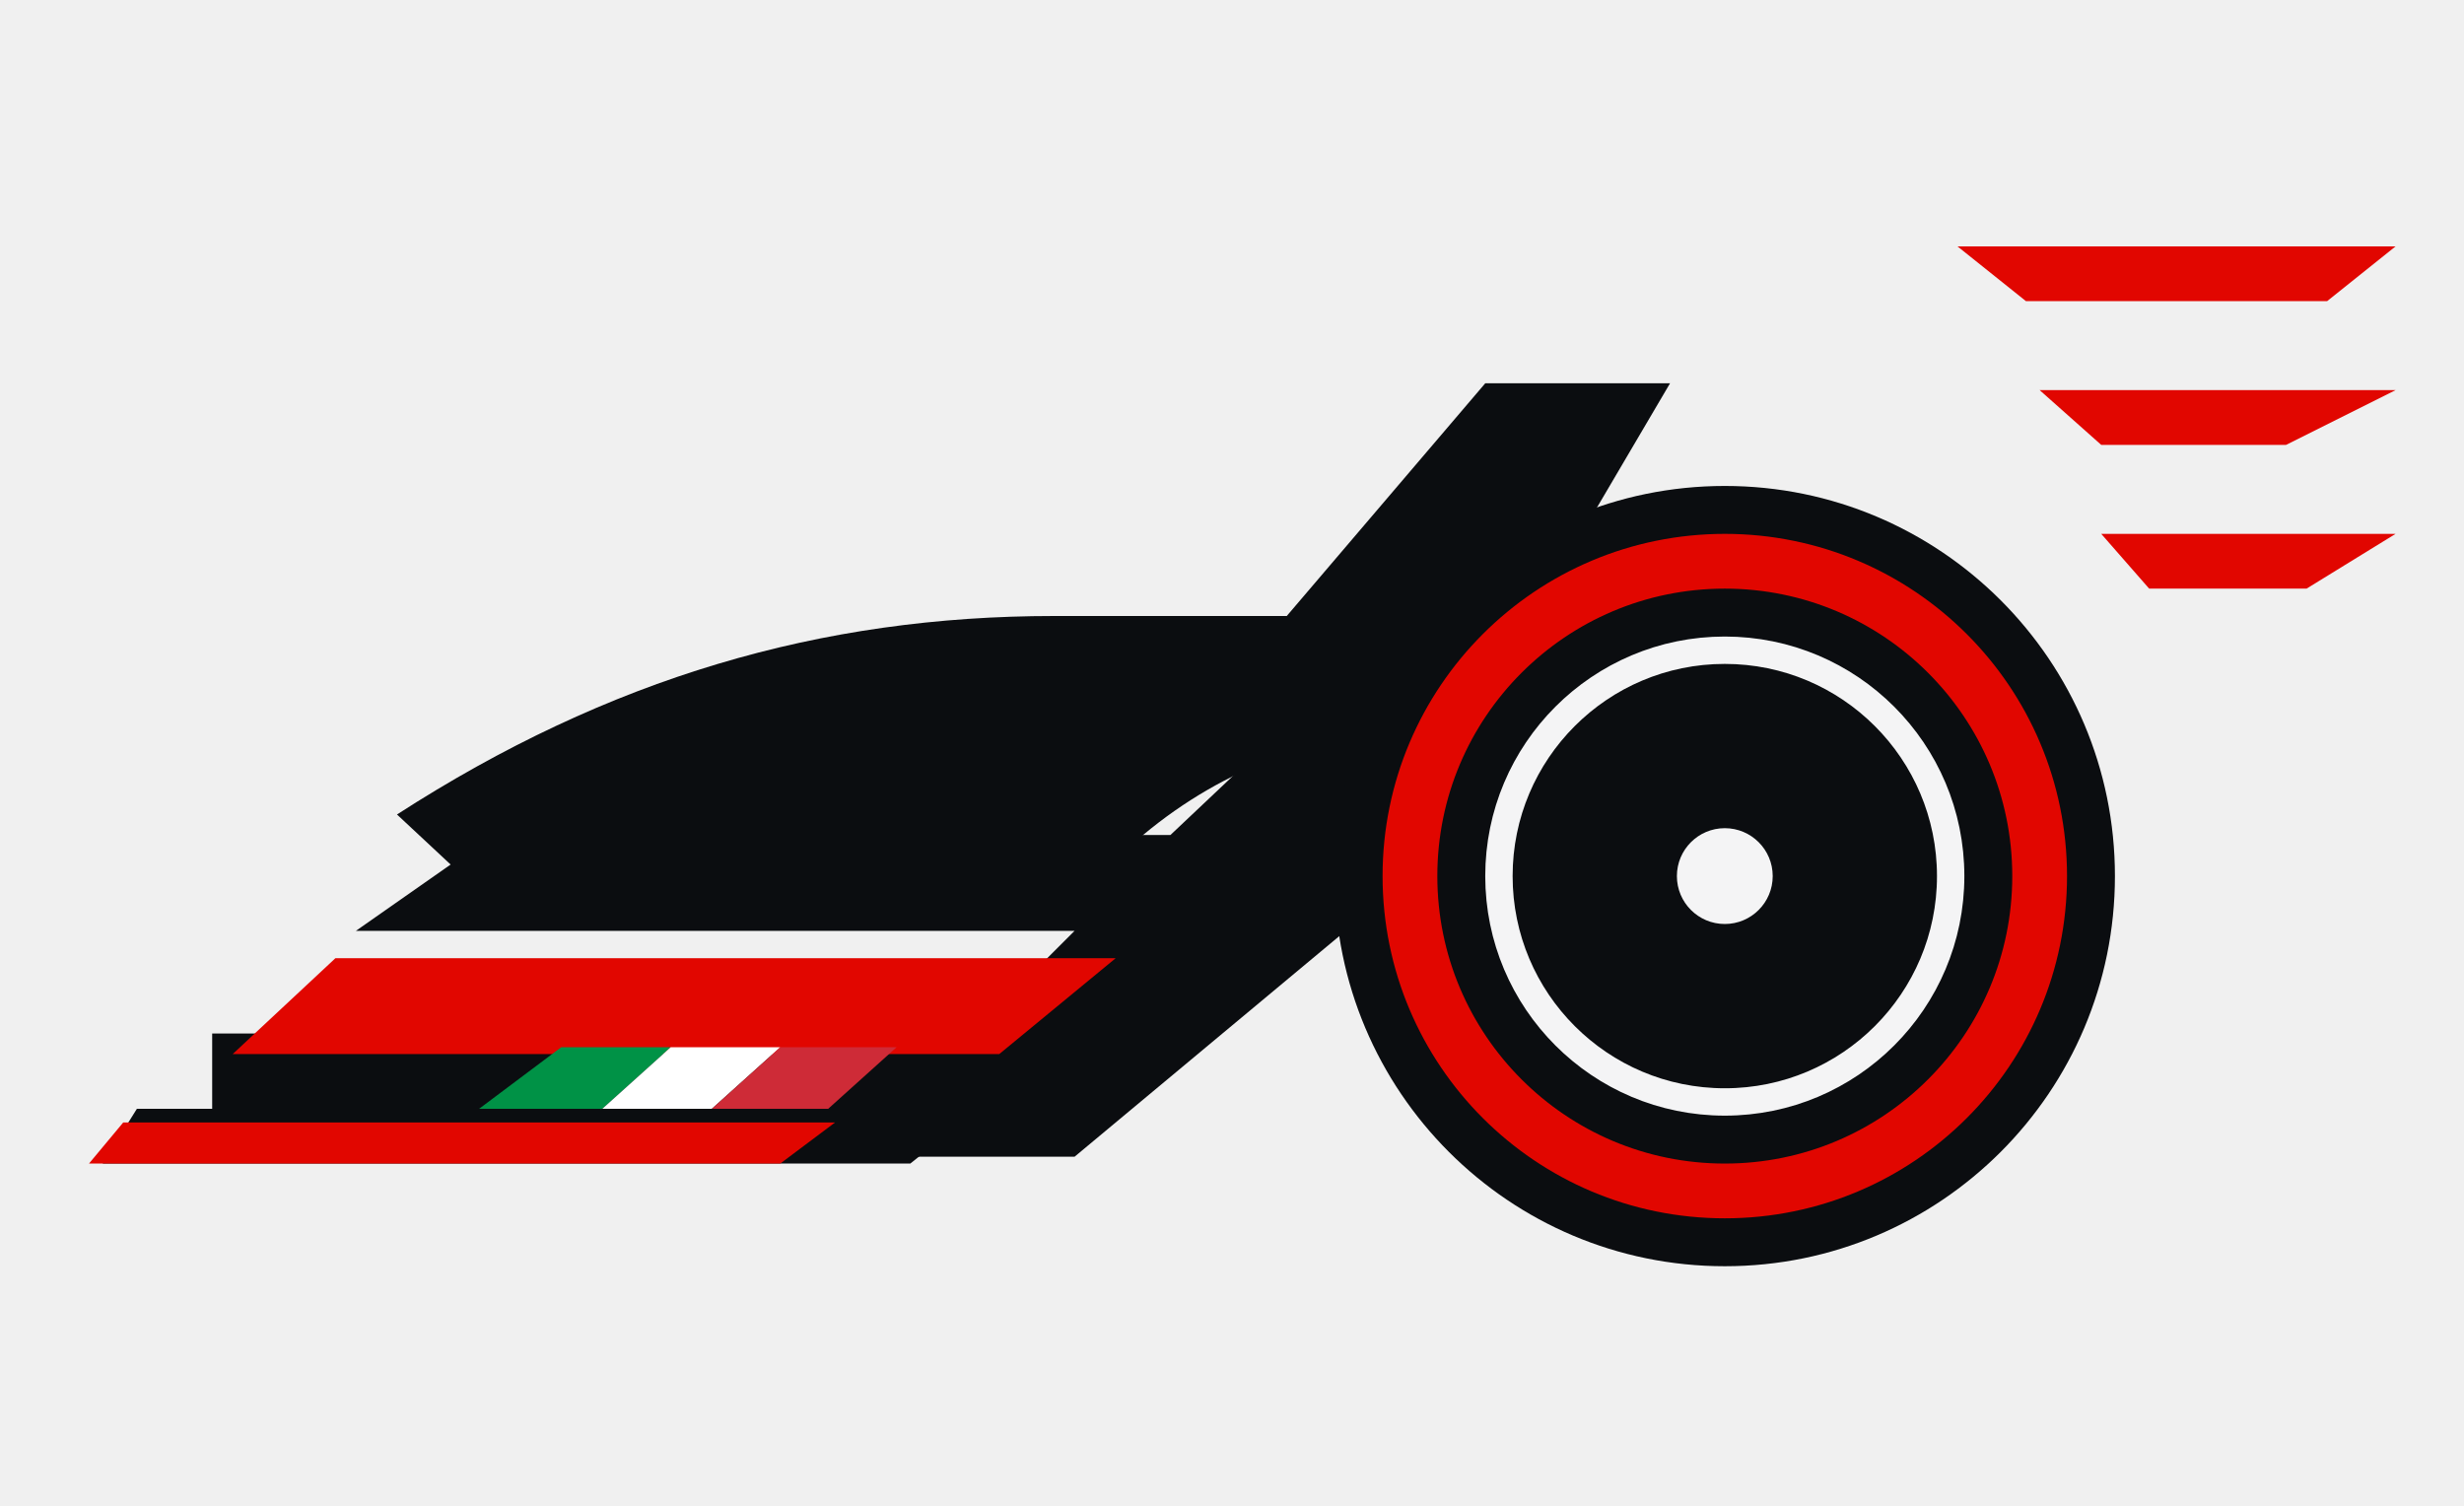
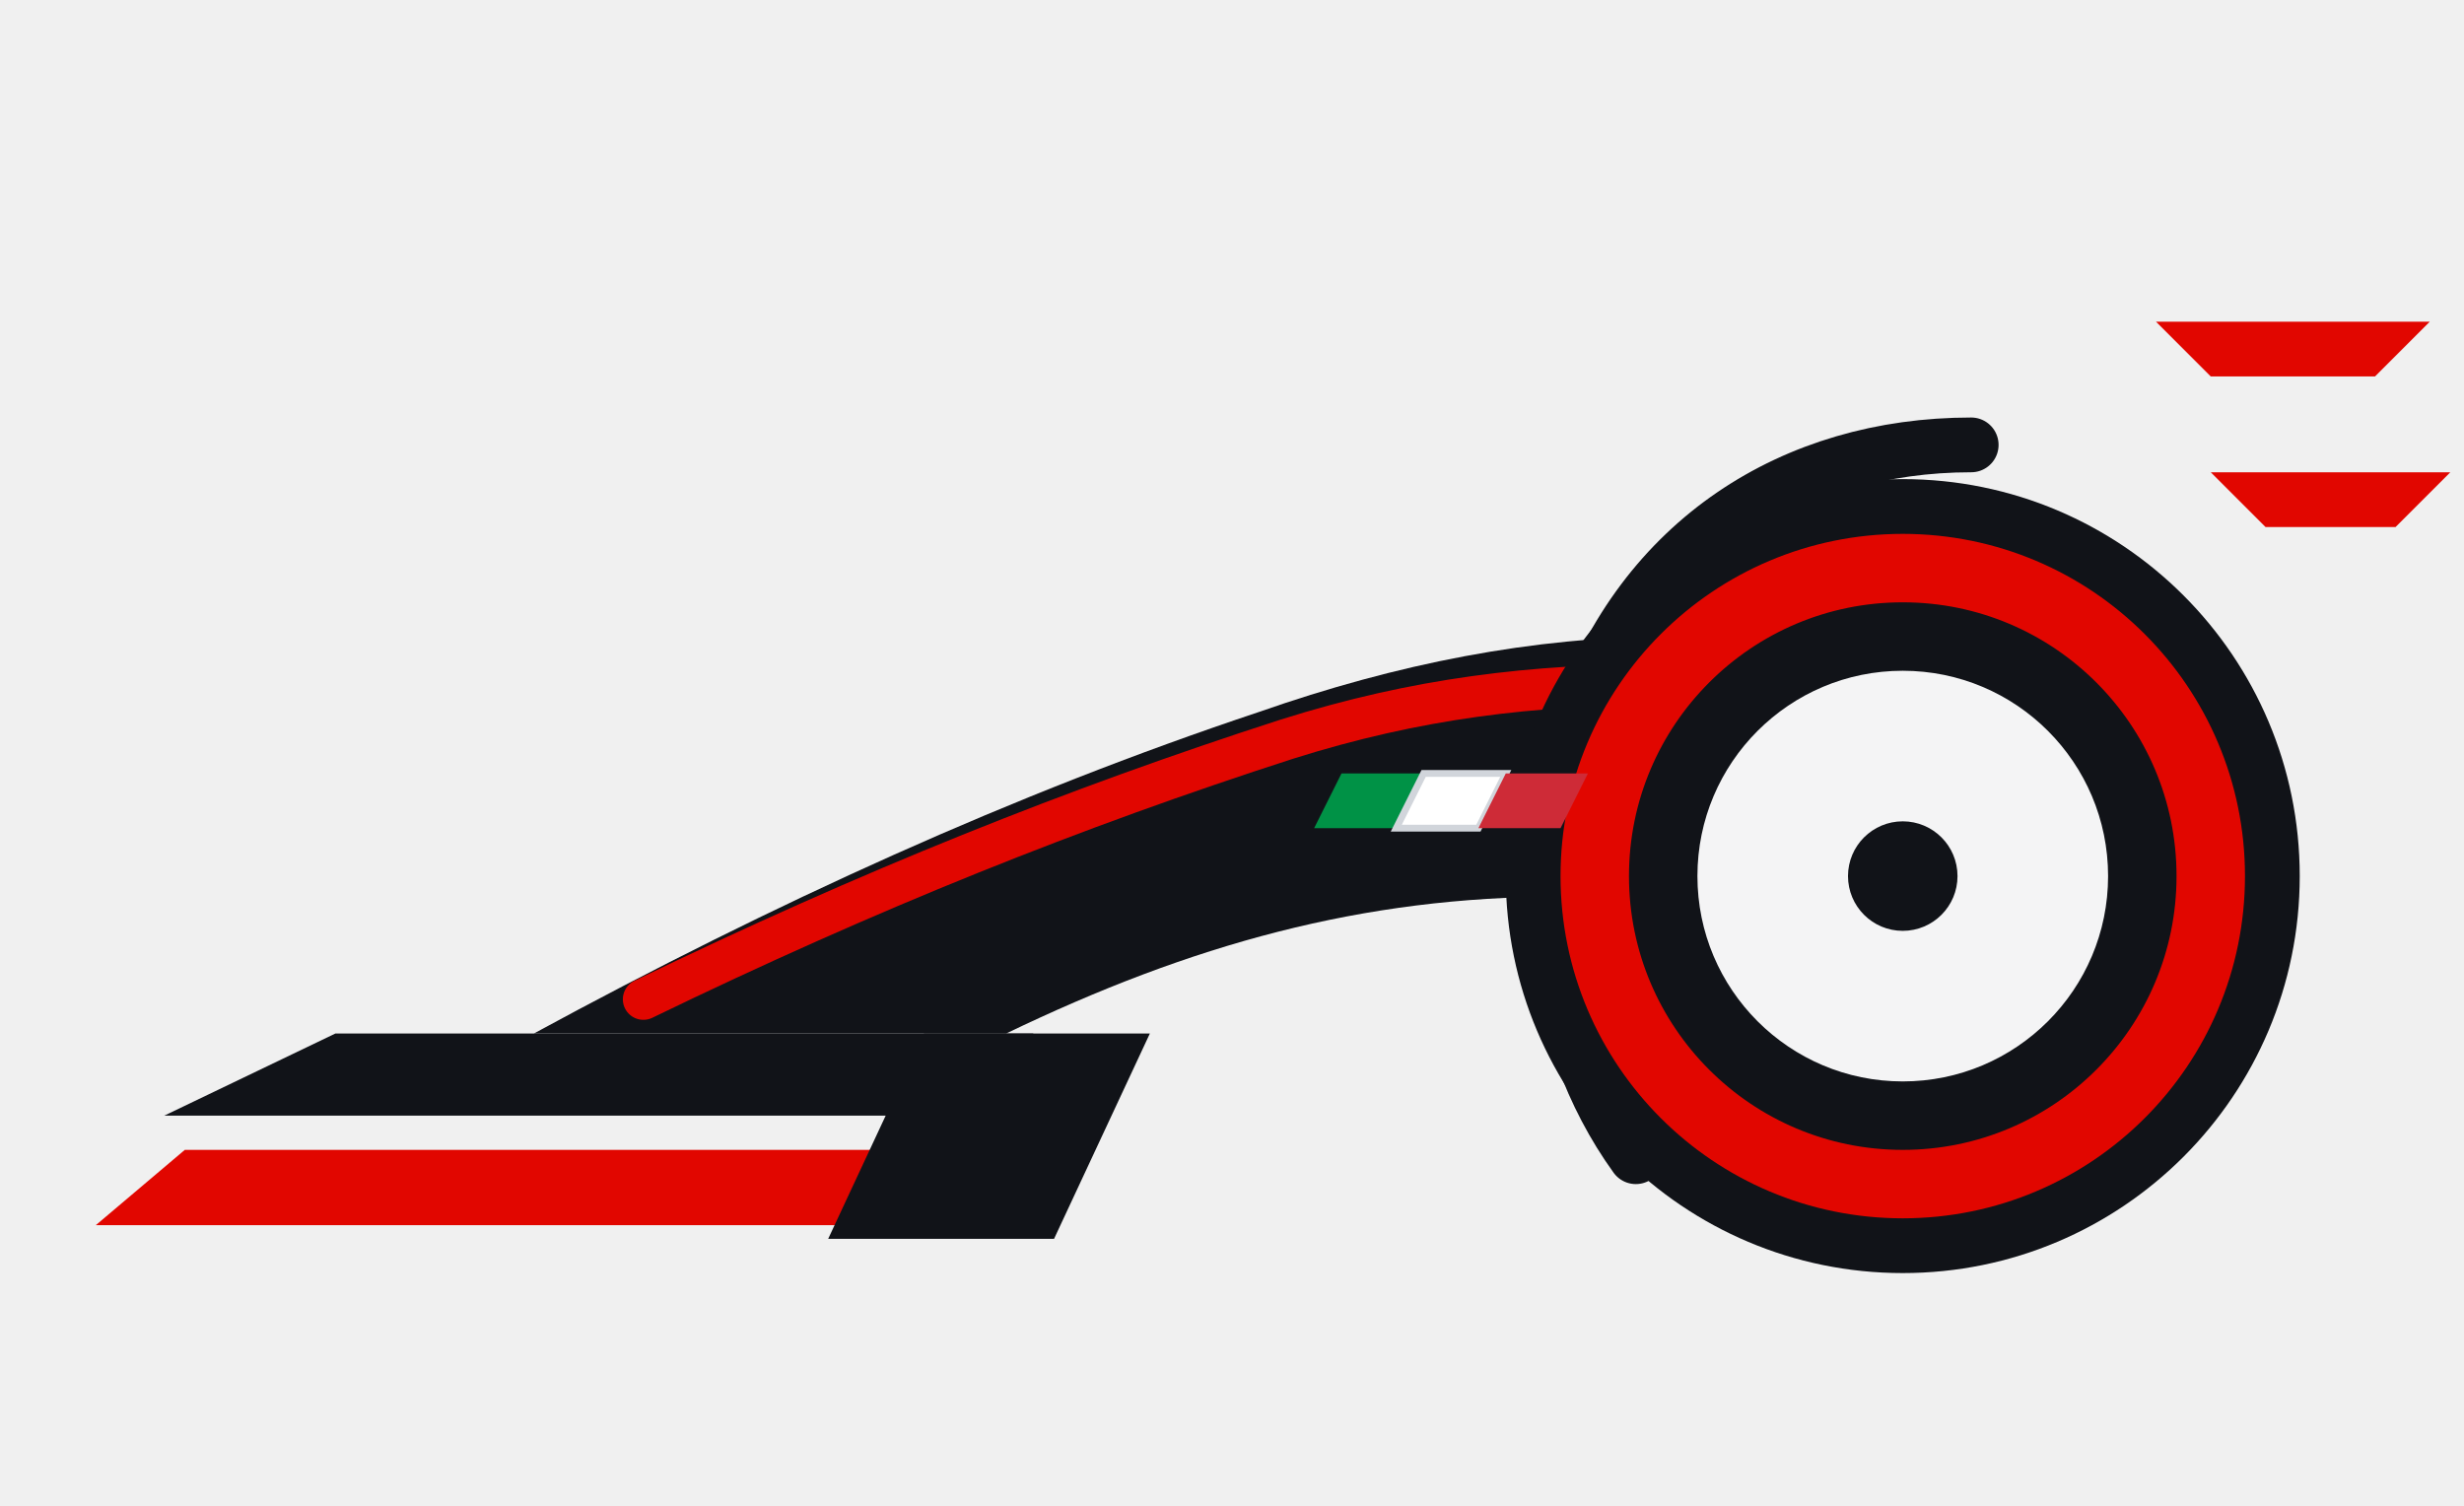
<svg xmlns="http://www.w3.org/2000/svg" viewBox="0 0 360 220" role="img" aria-label="PitMetric">
-   <path fill="#E10600" d="M286 36H350L340 44H296Z" />
-   <path fill="#E10600" d="M298 57H350L334 65H307Z" />
-   <path fill="#E10600" d="M307 78H350L337 86H314Z" />
-   <path fill="#0B0D10" d="M31 151h111l15-15H52l20-14h99l18-17c12-11 27-17 43-17h14v31h-14c-10 0-19 4-27 10l-48 40H31Z" />
-   <path fill="#0B0D10" d="M58 119c31-20 62-29 96-29h34l29-34h27l-20 34h22v17h-38c-15 0-29 5-41 15l-13 11H73Z" />
-   <path fill="#E10600" d="M34 154h112l17-14H49Z" />
-   <path fill="#0B0D10" d="M20 162h123l-10 8H15Z" />
-   <path fill="#E10600" d="M18 164h104l-8 6H13Z" />
-   <circle cx="252" cy="128" r="57" fill="#0B0D10" />
-   <circle cx="252" cy="128" r="46" fill="none" stroke="#E10600" stroke-width="8" />
-   <circle cx="252" cy="128" r="33" fill="none" stroke="#F4F4F5" stroke-width="4" />
-   <circle cx="252" cy="128" r="7" fill="#F4F4F5" />
-   <path fill="#009246" d="M82 153h16l-10 9H70Z" />
-   <path fill="#FFFFFF" d="M98 153h16l-10 9H88Z" />
-   <path fill="#CE2B37" d="M114 153h17l-10 9h-17Z" />
+   <path fill="#111318" d="M24 163H135L151 151H49Z" />
+   <path fill="#E10600" d="M14 179H124L137 168H27Z" />
+   <path fill="#111318" d="M135 151H168L154 181H121Z" />
+   <path fill="#111318" d="M78 151C113 132 148 116 184 104C204 97 224 93 244 93H255L272 108L261 131H228C199 131 174 138 147 151H78Z" />
+   <path d="M94 146C127 130 157 118 188 108C207 102 224 100 243 100" fill="none" stroke="#E10600" stroke-width="6" stroke-linecap="round" />
+   <path d="M239 169C226 151 224 126 231 105C240 79 262 65 288 65" fill="none" stroke="#111318" stroke-width="8" stroke-linecap="round" />
+   <circle cx="278" cy="128" r="58" fill="#111318" />
+   <circle cx="278" cy="128" r="45" fill="none" stroke="#E10600" stroke-width="10" />
+   <circle cx="278" cy="128" r="30" fill="#F4F4F5" />
+   <circle cx="278" cy="128" r="8" fill="#111318" />
+   <path fill="#009246" d="M196 113h12l-4 8h-12Z" />
+   <path fill="#FFFFFF" d="M208 113h12l-4 8h-12Z" stroke="#d1d5db" stroke-width="1" />
+   <path fill="#CE2B37" d="M220 113h12l-4 8h-12Z" />
+   <path fill="#E10600" d="M315 47H355L347 55H323Z" />
+   <path fill="#E10600" d="M323 69H358L350 77H331Z" />
</svg>
